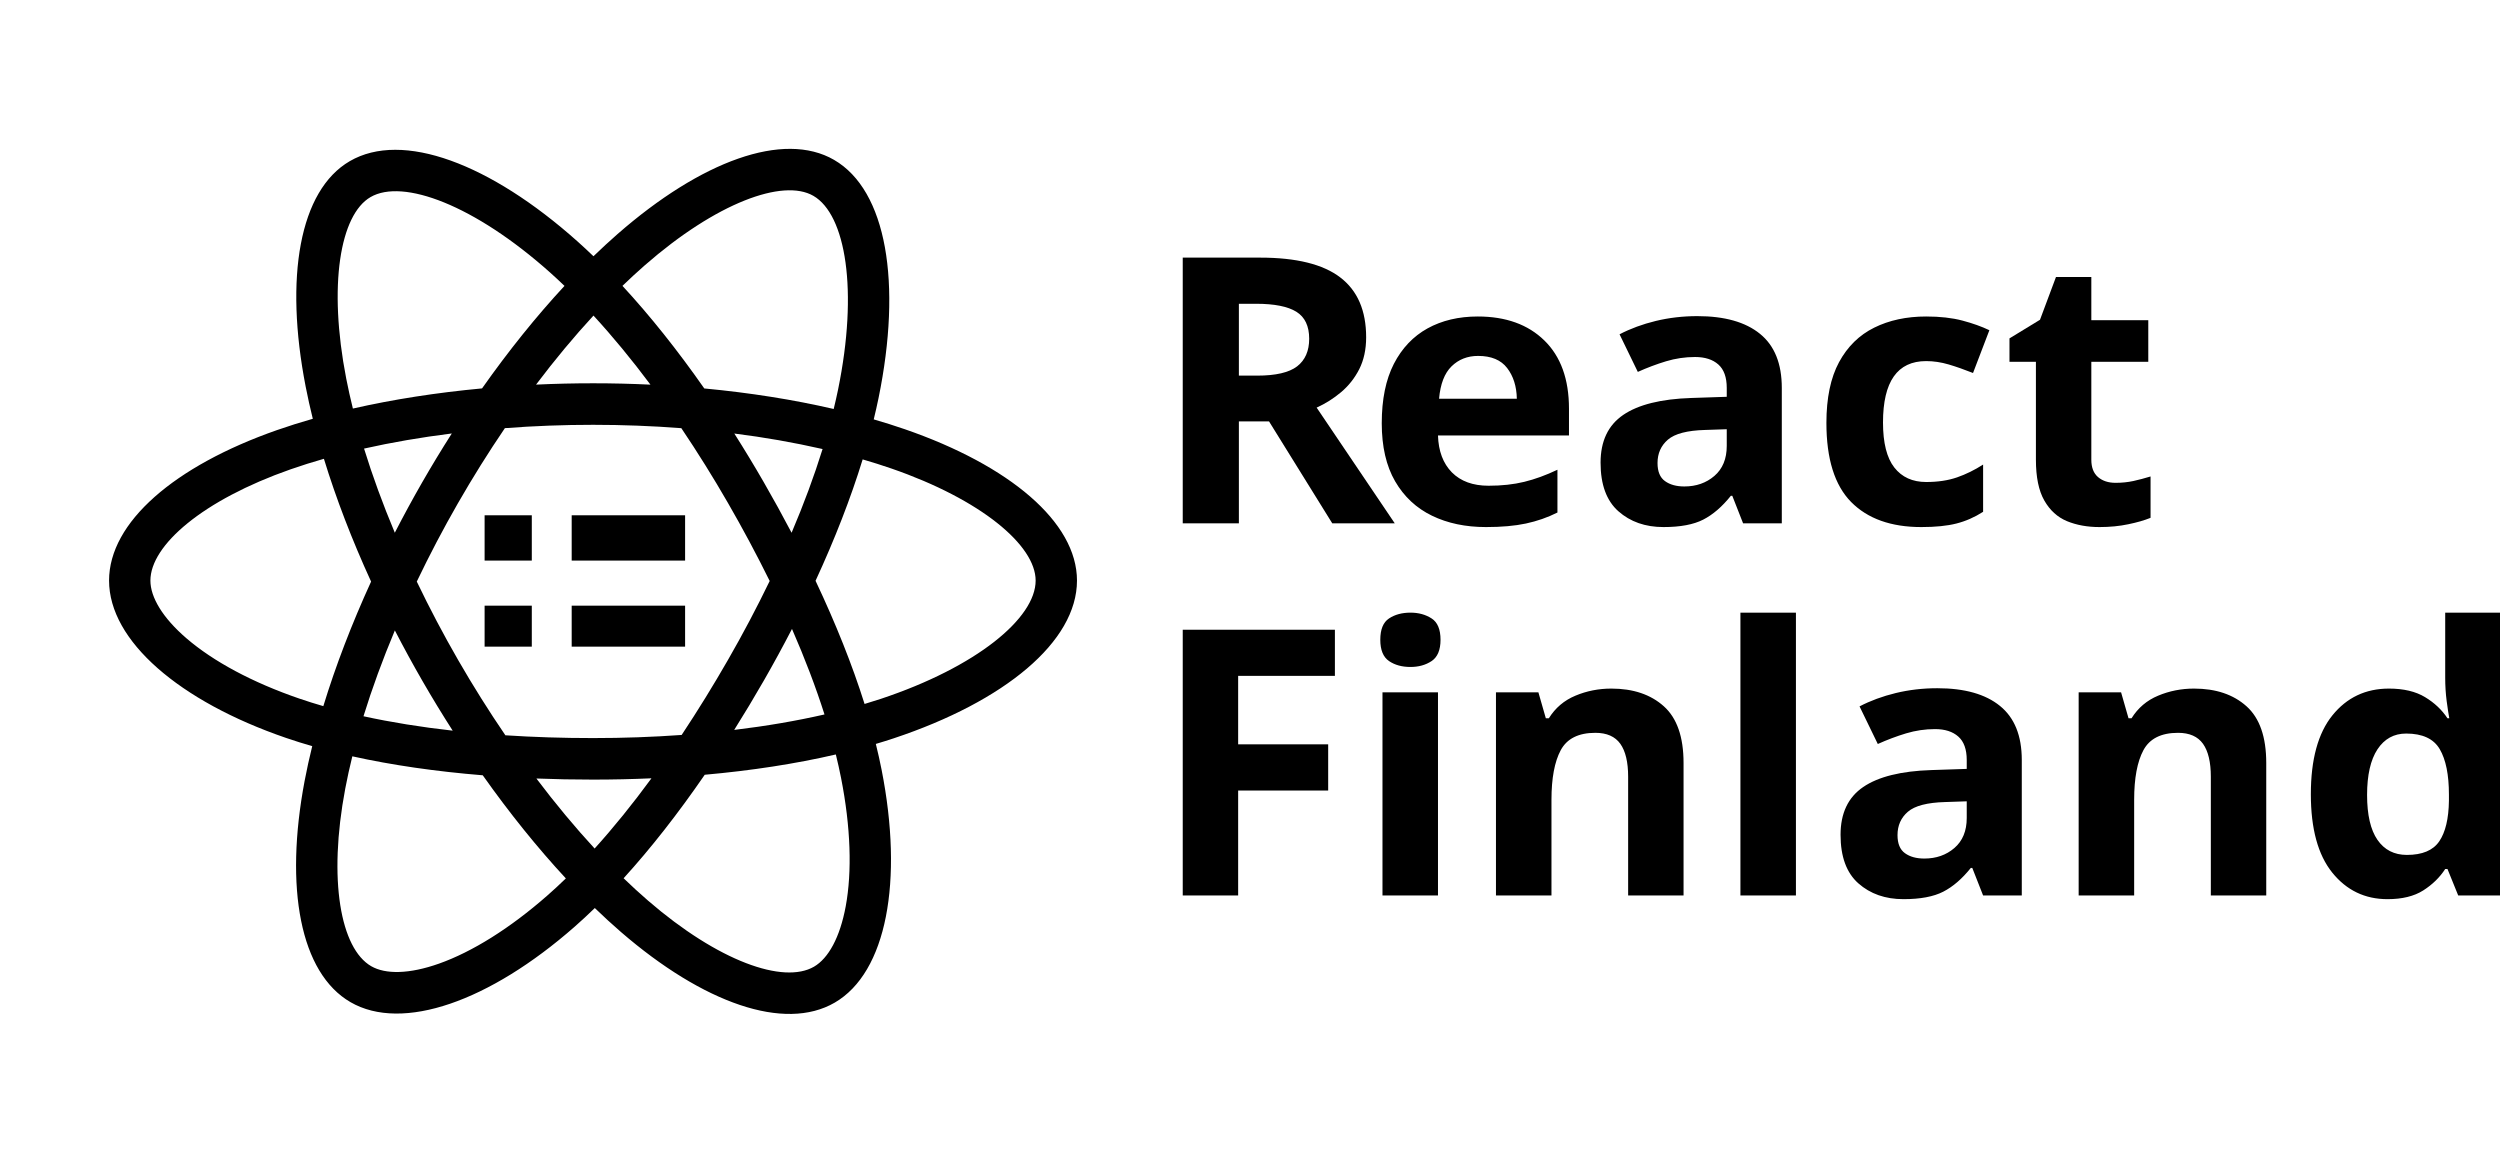
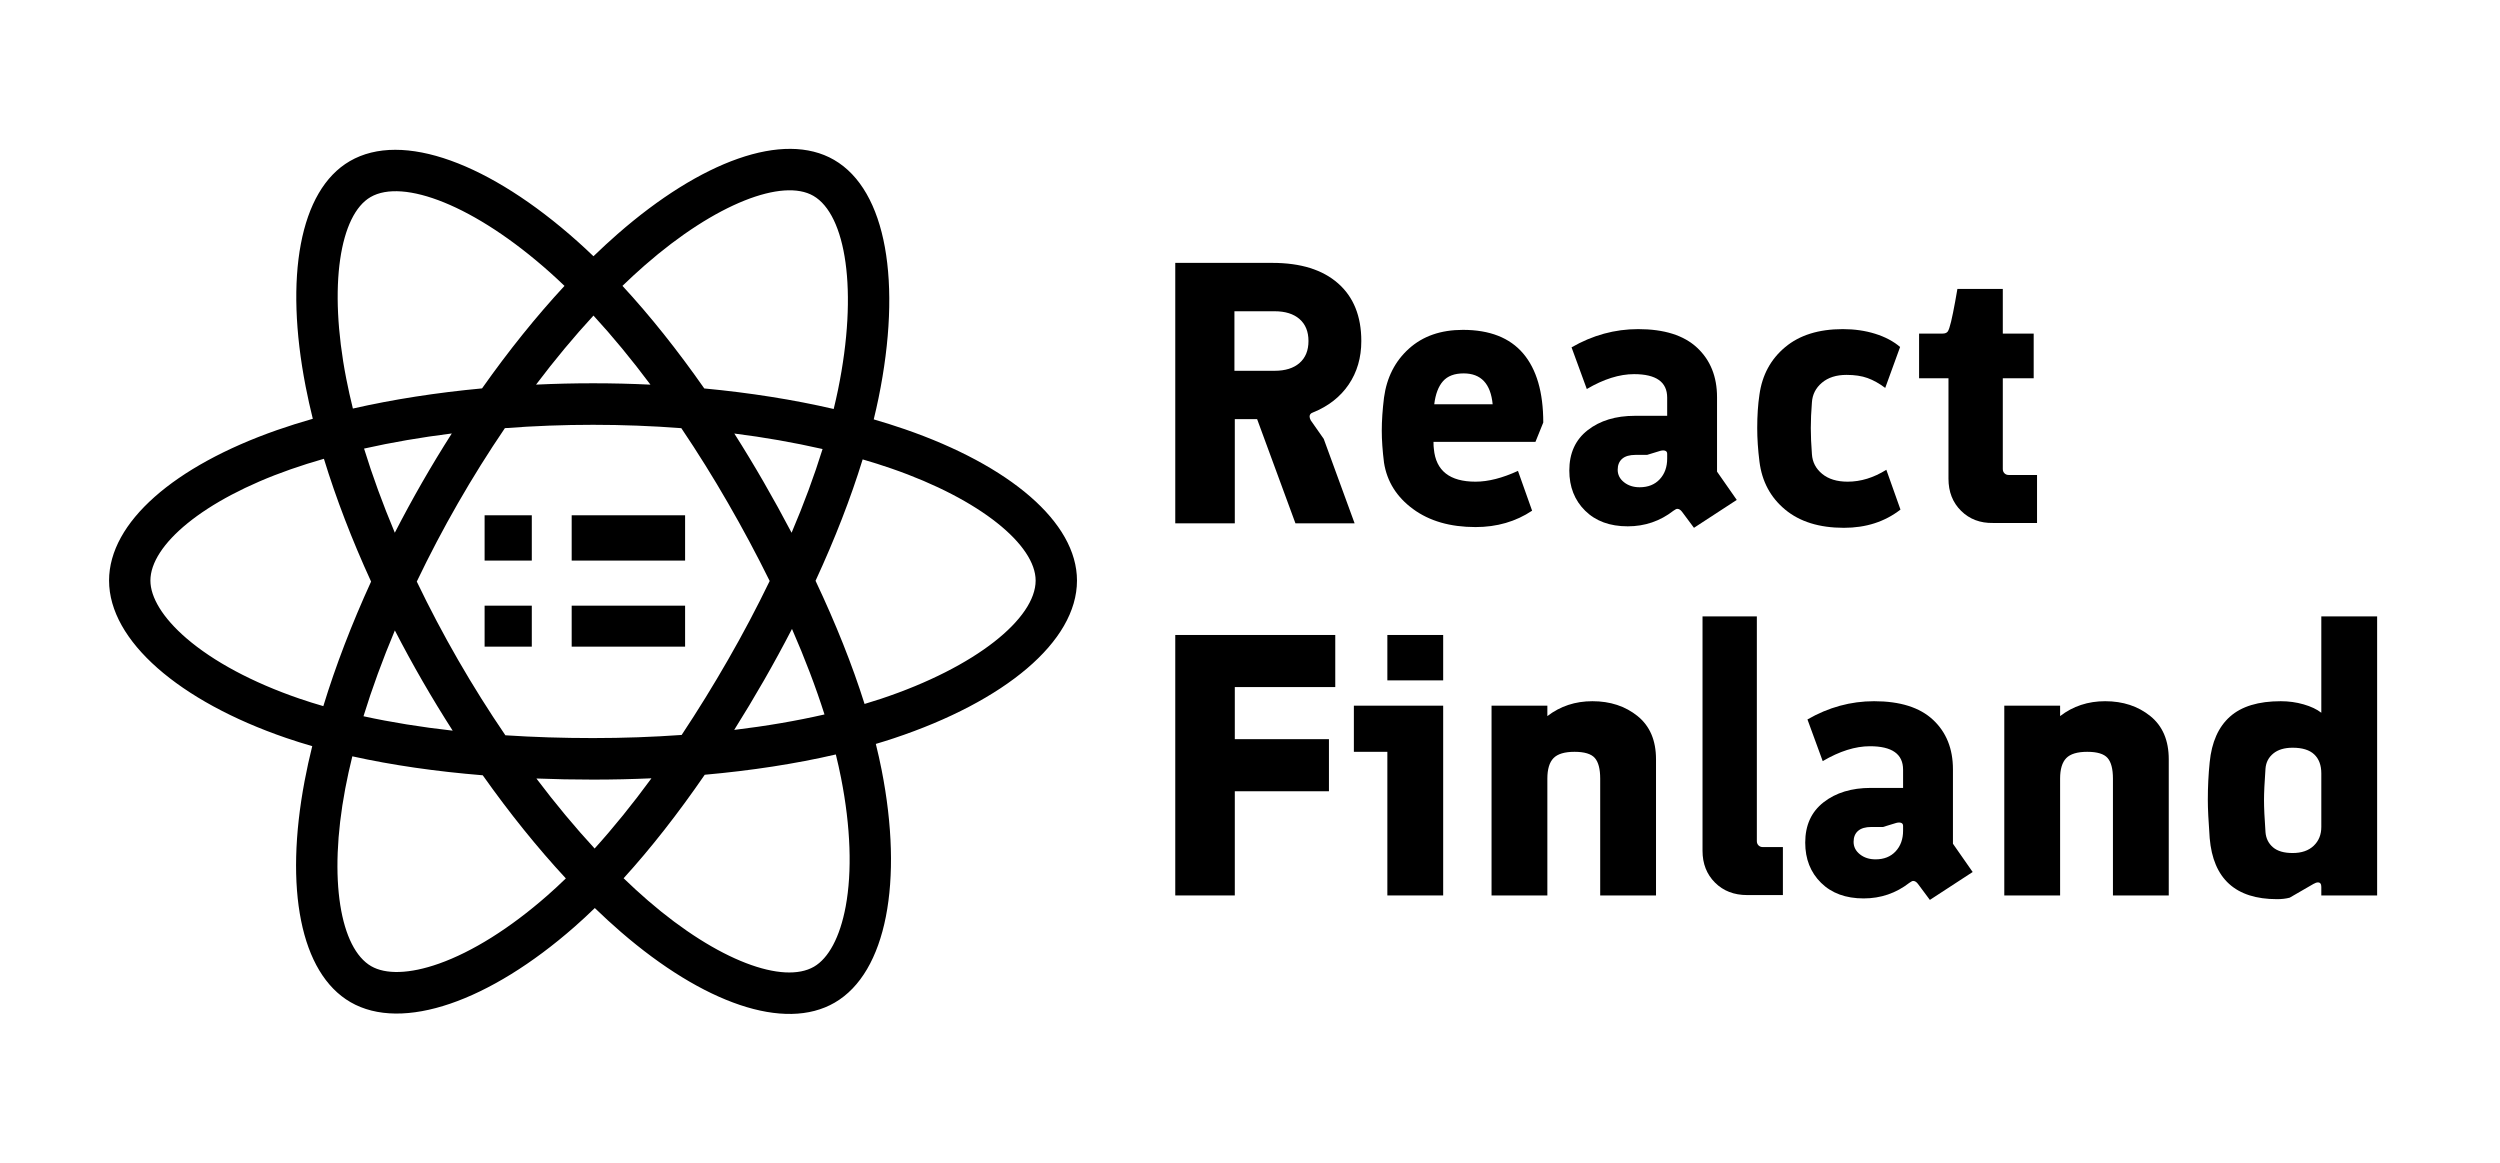
<svg xmlns="http://www.w3.org/2000/svg" width="100%" height="100%" viewBox="0 0 430 200" version="1.1" xml:space="preserve" style="fill-rule:evenodd;clip-rule:evenodd;stroke-linejoin:round;stroke-miterlimit:1.414;">
-   <g transform="matrix(1,0,0,1,291,323.438)">
-     <g id="a" transform="matrix(1.18916,0,0,1.18916,-272.241,-297.834)">
-       <path d="M110.602,39.129C112.116,39.566 113.618,40.042 115.109,40.555C130.229,45.784 140,53.975 140,62.444C140,71.276 129.558,79.912 113.508,85.254C112.66,85.536 111.791,85.807 110.905,86.07C111.215,87.316 111.495,88.57 111.744,89.83C114.913,105.906 112.473,119.121 104.963,123.487C97.693,127.715 85.941,123.562 74.043,113.277C72.749,112.156 71.487,110.999 70.258,109.808C69.307,110.734 68.333,111.636 67.337,112.513C55.053,123.299 42.438,127.774 34.922,123.421C27.645,119.204 25.358,106.904 28.286,91.412C28.606,89.728 28.973,88.054 29.386,86.392C28.114,86.027 26.852,85.63 25.6,85.202C10.161,79.902 0,71.16 0,62.444C0,54.005 9.466,45.869 24.288,40.678C25.999,40.082 27.726,39.537 29.469,39.042C29.085,37.498 28.74,35.944 28.435,34.383C25.363,18.618 27.525,6.019 34.821,1.776C42.431,-2.649 55.103,2.103 67.745,13.379C68.532,14.082 69.305,14.799 70.065,15.532C71.2,14.431 72.362,13.36 73.551,12.318C85.614,1.773 97.559,-2.639 104.862,1.592C112.479,6.004 114.71,19.406 111.298,36.041C111.085,37.075 110.853,38.104 110.602,39.129ZM109.276,80.289C110.064,80.055 110.847,79.809 111.627,79.551L111.628,79.551C125.485,74.938 134.02,67.881 134.02,62.444C134.02,57.34 126.117,50.716 113.162,46.236C111.786,45.762 110.398,45.322 109,44.916C107.278,50.516 104.979,56.43 102.186,62.474C105.112,68.664 107.504,74.655 109.276,80.29L109.276,80.289ZM106.55,109.557C107.478,104.533 107.278,98.105 105.877,90.997C105.652,89.857 105.399,88.722 105.12,87.594C99.32,88.941 92.927,89.927 86.158,90.53C82.311,96.125 78.368,101.164 74.423,105.499C75.566,106.606 76.74,107.681 77.943,108.723C88.119,117.519 97.554,120.853 101.966,118.288C104.04,117.082 105.716,114.072 106.55,109.557ZM37.91,118.216C39.985,119.417 43.418,119.374 47.729,117.845C52.526,116.142 57.969,112.759 63.401,107.989C64.311,107.189 65.2,106.366 66.069,105.522C61.981,101.115 57.924,96.082 54.051,90.607C47.267,90.054 40.919,89.137 35.185,87.863C34.801,89.41 34.46,90.967 34.162,92.533C31.659,105.78 33.494,115.658 37.91,118.216ZM11.206,70.804C15.07,74.127 20.708,77.174 27.535,79.517C28.678,79.908 29.83,80.27 30.991,80.604C32.759,74.813 35.09,68.732 37.899,62.59C35.126,56.538 32.828,50.553 31.076,44.829C29.455,45.289 27.848,45.797 26.257,46.352C13.581,50.792 5.98,57.323 5.98,62.444C5.98,64.85 7.734,67.816 11.206,70.804ZM37.817,6.976C33.42,9.532 31.673,19.722 34.304,33.23L34.304,33.229C34.588,34.681 34.909,36.126 35.266,37.562C41.061,36.243 47.364,35.259 53.948,34.646C57.788,29.202 61.808,24.207 65.874,19.82C65.186,19.158 64.486,18.508 63.774,17.872C52.858,8.136 42.5,4.252 37.817,6.976ZM90.437,41.176C91.906,43.49 93.326,45.834 94.694,48.209C96.085,50.621 97.427,53.061 98.721,55.527C100.492,51.363 101.996,47.301 103.202,43.417C98.986,42.46 94.726,41.712 90.436,41.176L90.437,41.176ZM78.306,34.104C75.588,30.467 72.826,27.115 70.066,24.114C67.266,27.15 64.479,30.497 61.759,34.1C67.272,33.841 72.793,33.842 78.306,34.104ZM41.33,55.523C43.852,50.611 46.603,45.82 49.574,41.165C45.136,41.722 40.876,42.455 36.882,43.353C38.099,47.293 39.589,51.373 41.33,55.523ZM36.8,82.068C40.793,82.941 45.117,83.638 49.702,84.152C46.688,79.453 43.896,74.614 41.337,69.652C39.558,73.891 38.035,78.058 36.799,82.068L36.8,82.068ZM61.809,91.072C64.57,94.728 67.398,98.126 70.232,101.199C72.972,98.169 75.725,94.765 78.452,91.043C75.675,91.167 72.854,91.231 70,91.231C67.222,91.231 64.49,91.178 61.809,91.072ZM103.48,81.808C102.227,77.866 100.649,73.721 98.778,69.436C97.48,71.95 96.126,74.434 94.718,76.888C93.333,79.302 91.9,81.687 90.42,84.044C95.038,83.488 99.42,82.738 103.48,81.808ZM82.82,84.772C85.176,81.217 87.416,77.586 89.537,73.886C91.677,70.164 93.683,66.367 95.553,62.503C93.664,58.677 91.651,54.914 89.518,51.219C87.397,47.534 85.147,43.925 82.772,40.399C74.278,39.753 65.747,39.752 57.252,40.395C54.853,43.927 52.589,47.549 50.464,51.252L50.464,51.25C48.338,54.954 46.352,58.736 44.509,62.588C48.216,70.311 52.5,77.743 57.324,84.822C61.406,85.088 65.644,85.224 70,85.224C74.374,85.224 78.667,85.07 82.82,84.772ZM105.441,34.828C108.386,20.465 106.563,9.513 101.875,6.797C97.473,4.247 87.813,7.815 77.477,16.85C76.379,17.812 75.306,18.801 74.257,19.817C78.259,24.147 82.245,29.151 86.092,34.654C92.696,35.276 99.003,36.278 104.811,37.624C105.038,36.696 105.247,35.764 105.441,34.828Z" />
-     </g>
-     <g id="b" transform="matrix(1.18916,0,0,1.18916,-207.648,-234.809)">
-       <path d="M0,0L6.826,0L6.826,6.552L0,6.552L0,0ZM0,13.073L0,19L6.826,19L6.826,13.073L0,13.073ZM12.595,13.073L12.595,19L29,19L29,13.073L12.595,13.073ZM29,6.552L29,0L12.595,0L12.595,6.552L29,6.552Z" />
-     </g>
-     <g transform="matrix(1,0,0,1,-397.323,-290.892)">
-       <text x="303.989px" y="57.471px" style="font-family:'Finlandica-Bold', 'Finlandica';font-weight:700;font-size:64px;">R<tspan x="341.109px 374.005px 405.685px " y="57.471px 57.471px 57.471px ">eac</tspan>t</text>
-       <text x="303.989px" y="121.471px" style="font-family:'Finlandica-Bold', 'Finlandica';font-weight:700;font-size:64px;">Finland</text>
+   <g>
+     <path id="a" d="M150.282,72.134c1.8,0.52 3.587,1.086 5.36,1.696c17.98,6.218 29.599,15.958 29.599,26.029c0,10.503 -12.417,20.773 -31.503,27.125c-1.009,0.335 -2.042,0.658 -3.096,0.97c0.369,1.482 0.702,2.973 0.998,4.472c3.769,19.116 0.867,34.831 -8.064,40.023c-8.645,5.028 -22.62,0.089 -36.768,-12.141c-1.539,-1.333 -3.04,-2.709 -4.501,-4.125c-1.131,1.101 -2.289,2.173 -3.474,3.216c-14.607,12.826 -29.608,18.148 -38.546,12.972c-8.654,-5.015 -11.373,-19.642 -7.891,-38.064c0.38,-2.003 0.817,-3.993 1.308,-5.97c-1.513,-0.434 -3.014,-0.906 -4.502,-1.415c-18.36,-6.302 -30.443,-16.698 -30.443,-27.063c0,-10.035 11.257,-19.71 28.882,-25.883c2.035,-0.708 4.089,-1.357 6.161,-1.945c-0.456,-1.836 -0.866,-3.684 -1.229,-5.54c-3.653,-18.747 -1.082,-33.73 7.594,-38.775c9.049,-5.262 24.118,0.389 39.151,13.798c0.936,0.835 1.856,1.688 2.759,2.56c1.35,-1.309 2.732,-2.583 4.146,-3.822c14.344,-12.54 28.549,-17.786 37.233,-12.755c9.058,5.247 11.711,21.184 7.654,40.965c-0.254,1.229 -0.529,2.453 -0.828,3.672Zm-1.577,48.946c0.937,-0.278 1.869,-0.57 2.796,-0.878l0.001,0c16.478,-5.485 26.628,-13.877 26.628,-20.343c0,-6.069 -9.398,-13.946 -24.804,-19.273c-1.636,-0.564 -3.286,-1.088 -4.949,-1.57c-2.048,6.659 -4.782,13.692 -8.103,20.879c3.48,7.361 6.324,14.485 8.431,21.186l0,-0.001Zm-3.241,34.804c1.103,-5.974 0.865,-13.618 -0.801,-22.071c-0.268,-1.355 -0.568,-2.705 -0.9,-4.046c-6.897,1.601 -14.499,2.774 -22.549,3.491c-4.574,6.653 -9.263,12.646 -13.954,17.801c1.359,1.316 2.755,2.594 4.185,3.833c12.101,10.46 23.321,14.425 28.568,11.375c2.466,-1.435 4.459,-5.014 5.451,-10.383Zm-81.624,10.297c2.468,1.428 6.55,1.377 11.676,-0.441c5.705,-2.025 12.177,-6.048 18.637,-11.721c1.082,-0.951 2.139,-1.929 3.172,-2.933c-4.861,-5.241 -9.685,-11.226 -14.291,-17.736c-8.067,-0.658 -15.616,-1.748 -22.434,-3.263c-0.457,1.839 -0.863,3.691 -1.217,5.553c-2.976,15.753 -0.794,27.499 4.457,30.541Zm-31.755,-56.38c4.595,3.951 11.299,7.575 19.418,10.361c1.359,0.465 2.729,0.895 4.109,1.292c2.103,-6.886 4.875,-14.117 8.215,-21.421c-3.298,-7.197 -6.03,-14.314 -8.114,-21.121c-1.927,0.548 -3.838,1.152 -5.73,1.812c-15.074,5.279 -24.113,13.046 -24.113,19.135c0,2.862 2.086,6.389 6.215,9.942Zm31.644,-75.902c-5.228,3.04 -7.306,15.157 -4.177,31.22l0,-0.001c0.338,1.727 0.72,3.445 1.144,5.153c6.891,-1.569 14.386,-2.739 22.216,-3.468c4.566,-6.473 9.346,-12.413 14.182,-17.63c-0.819,-0.787 -1.651,-1.56 -2.498,-2.317c-12.98,-11.577 -25.298,-16.196 -30.867,-12.957Zm62.574,40.669c1.747,2.752 3.435,5.54 5.062,8.364c1.654,2.868 3.25,5.77 4.789,8.702c2.106,-4.952 3.894,-9.782 5.328,-14.401c-5.013,-1.138 -10.079,-2.027 -15.18,-2.665l0.001,0Zm-14.426,-8.409c-3.232,-4.325 -6.516,-8.311 -9.799,-11.88c-3.329,3.61 -6.643,7.59 -9.878,11.875c6.556,-0.308 13.121,-0.307 19.677,0.005Zm-43.97,25.47c2.999,-5.841 6.271,-11.539 9.803,-17.074c-5.277,0.663 -10.343,1.534 -15.092,2.602c1.447,4.686 3.219,9.537 5.289,14.472Zm-5.387,31.566c4.748,1.039 9.89,1.867 15.343,2.479c-3.585,-5.589 -6.905,-11.343 -9.948,-17.243c-2.115,5.041 -3.926,9.996 -5.396,14.764l0.001,0Zm29.74,10.708c3.283,4.347 6.646,8.388 10.016,12.042c3.258,-3.603 6.532,-7.651 9.775,-12.077c-3.303,0.148 -6.657,0.224 -10.051,0.224c-3.303,0 -6.552,-0.063 -9.74,-0.189Zm49.553,-11.017c-1.49,-4.687 -3.367,-9.616 -5.591,-14.712c-1.544,2.989 -3.154,5.944 -4.828,8.862c-1.648,2.87 -3.352,5.707 -5.111,8.509c5.491,-0.661 10.702,-1.553 15.53,-2.659Zm-24.568,3.525c2.802,-4.228 5.466,-8.545 7.988,-12.945c2.544,-4.426 4.93,-8.941 7.153,-13.536c-2.246,-4.55 -4.639,-9.025 -7.176,-13.419c-2.522,-4.382 -5.198,-8.673 -8.022,-12.867c-10.101,-0.767 -20.246,-0.769 -30.347,-0.004c-2.853,4.2 -5.546,8.506 -8.072,12.91l0,-0.002c-2.529,4.404 -4.891,8.901 -7.082,13.483c4.409,9.183 9.503,18.021 15.239,26.439c4.854,0.317 9.894,0.478 15.074,0.478c5.201,0 10.306,-0.183 15.245,-0.537Zm26.9,-59.391c3.502,-17.08 1.334,-30.104 -4.241,-33.333c-5.234,-3.033 -16.722,1.21 -29.013,11.954c-1.305,1.144 -2.582,2.321 -3.829,3.528c4.759,5.149 9.499,11.1 14.074,17.644c7.853,0.739 15.353,1.931 22.26,3.532c0.27,-1.104 0.518,-2.212 0.749,-3.325Z" />
+     <path id="b" d="M83.352,88.629l8.117,0l0,7.791l-8.117,0l0,-7.791Zm0,15.546l0,7.048l8.117,0l0,-7.048l-8.117,0Zm14.977,0l0,7.048l19.508,0l0,-7.048l-19.508,0Zm19.508,-7.755l0,-7.791l-19.508,0l0,7.791l19.508,0Z" />
+     <g transform="matrix(1,0,0,1,-106.323,32.5453)">
+       <path d="M308.469,12.671l16.704,0c4.864,0 8.629,1.173 11.296,3.52c2.666,2.346 4,5.653 4,9.92c0,2.858 -0.726,5.354 -2.176,7.488c-1.451,2.133 -3.499,3.733 -6.144,4.8c-0.384,0.128 -0.576,0.362 -0.576,0.704c0,0.17 0.064,0.384 0.192,0.64l2.24,3.2l5.312,14.528l-10.176,0l-6.592,-17.92l-3.84,0l0,17.92l-10.24,0l0,-44.8Zm17.088,18.56c1.834,0 3.264,-0.448 4.288,-1.344c1.024,-0.896 1.536,-2.155 1.536,-3.776c0,-1.622 -0.512,-2.88 -1.536,-3.776c-1.024,-0.896 -2.454,-1.344 -4.288,-1.344l-6.912,0l0,10.24l6.912,0Z" style="fill-rule:nonzero;" />
+       <path d="M370.421,43.455l-17.536,0c0,0.554 0.021,0.96 0.064,1.216c0.341,3.754 2.73,5.632 7.168,5.632c2.176,0 4.608,-0.619 7.296,-1.856l2.432,6.848c-2.816,1.877 -6.059,2.816 -9.728,2.816c-4.352,0 -7.936,-1.035 -10.752,-3.104c-2.816,-2.07 -4.48,-4.726 -4.992,-7.968c-0.256,-2.048 -0.384,-3.883 -0.384,-5.504c0,-1.707 0.128,-3.606 0.384,-5.696c0.469,-3.456 1.898,-6.262 4.288,-8.416c2.389,-2.155 5.482,-3.232 9.28,-3.232c4.608,0 8.064,1.354 10.368,4.064c2.304,2.709 3.456,6.666 3.456,11.872l-1.344,3.328Zm-7.36,-6.464c-0.342,-3.542 -2.006,-5.312 -4.992,-5.312c-1.579,0 -2.763,0.448 -3.552,1.344c-0.79,0.896 -1.291,2.218 -1.504,3.968l10.048,0Z" style="fill-rule:nonzero;" />
+       <path d="M395.637,55.487c-0.256,-0.342 -0.534,-0.512 -0.832,-0.512c-0.128,0 -0.342,0.106 -0.64,0.32c-2.304,1.792 -4.928,2.688 -7.872,2.688c-3.072,0 -5.515,-0.896 -7.328,-2.688c-1.814,-1.792 -2.72,-4.096 -2.72,-6.912c0,-2.987 1.056,-5.302 3.168,-6.944c2.112,-1.643 4.81,-2.464 8.096,-2.464l5.568,0l0,-3.136c0,-2.688 -1.899,-4.032 -5.696,-4.032c-2.518,0 -5.227,0.853 -8.128,2.56l-2.624,-7.168c3.626,-2.091 7.445,-3.136 11.456,-3.136c4.48,0 7.861,1.066 10.144,3.2c2.282,2.133 3.424,4.97 3.424,8.512l0,12.8l3.392,4.864l-7.36,4.8l-2.048,-2.752Zm-7.296,-4.224c1.45,0 2.602,-0.459 3.456,-1.376c0.853,-0.918 1.28,-2.102 1.28,-3.552l0,-0.832c0,-0.256 -0.107,-0.427 -0.32,-0.512c-0.214,-0.086 -0.491,-0.086 -0.832,0l-2.304,0.704l-1.984,0c-1.024,0 -1.792,0.224 -2.304,0.672c-0.512,0.448 -0.768,1.077 -0.768,1.888c0,0.853 0.362,1.568 1.088,2.144c0.725,0.576 1.621,0.864 2.688,0.864Z" style="fill-rule:nonzero;" />
+       <path d="M423.477,58.239c-4.224,0 -7.595,-1.046 -10.112,-3.136c-2.518,-2.091 -3.99,-4.843 -4.416,-8.256c-0.256,-2.048 -0.384,-3.968 -0.384,-5.76c0,-2.134 0.128,-4.054 0.384,-5.76c0.469,-3.371 1.941,-6.091 4.416,-8.16c2.474,-2.07 5.781,-3.104 9.92,-3.104c2.005,0 3.861,0.266 5.568,0.8c1.706,0.533 3.136,1.29 4.288,2.272l-2.56,7.04c-1.024,-0.768 -2.038,-1.334 -3.04,-1.696c-1.003,-0.363 -2.208,-0.544 -3.616,-0.544c-1.75,0 -3.158,0.448 -4.224,1.344c-1.067,0.896 -1.643,2.026 -1.728,3.392c-0.128,1.578 -0.192,3.05 -0.192,4.416c0,1.322 0.064,2.816 0.192,4.48c0.085,1.365 0.672,2.496 1.76,3.392c1.088,0.896 2.549,1.344 4.384,1.344c2.261,0 4.48,-0.683 6.656,-2.048l2.432,6.848c-2.688,2.09 -5.931,3.136 -9.728,3.136Z" style="fill-rule:nonzero;" />
+       <path d="M449.141,57.407c-2.219,0.042 -4.054,-0.651 -5.504,-2.08c-1.451,-1.43 -2.176,-3.275 -2.176,-5.536l0,-17.28l-5.056,0l0,-7.68l4.032,0c0.426,0 0.725,-0.118 0.896,-0.352c0.17,-0.235 0.362,-0.8 0.576,-1.696c0.213,-0.896 0.448,-2.048 0.704,-3.456l0.384,-2.176l7.808,0l0,7.68l5.312,0l0,7.68l-5.312,0l0,15.616c0,0.298 0.096,0.544 0.288,0.736c0.192,0.192 0.437,0.288 0.736,0.288l4.864,0l0,8.256l-7.552,0Z" style="fill-rule:nonzero;" />
+       <path d="M308.469,76.671l27.52,0l0,8.96l-17.28,0l0,8.96l16.192,0l0,8.96l-16.192,0l0,17.92l-10.24,0l0,-44.8Z" style="fill-rule:nonzero;" />
+       <path d="M344.949,76.671l9.6,0l0,7.808l-9.6,0l0,-7.808Zm0,20.096l-5.76,0l0,-7.936l15.36,0l0,32.64l-9.6,0l0,-24.704Z" style="fill-rule:nonzero;" />
+       <path d="M362.869,88.831l9.6,0l0,1.792c2.218,-1.707 4.8,-2.56 7.744,-2.56c3.072,0 5.664,0.853 7.776,2.56c2.112,1.706 3.168,4.181 3.168,7.424l0,23.424l-9.6,0l0,-20.096c0,-1.664 -0.31,-2.848 -0.928,-3.552c-0.619,-0.704 -1.782,-1.056 -3.488,-1.056c-1.707,0 -2.912,0.362 -3.616,1.088c-0.704,0.725 -1.056,1.898 -1.056,3.52l0,20.096l-9.6,0l0,-32.64Z" style="fill-rule:nonzero;" />
+       <path d="M406.837,121.407c-2.262,0 -4.107,-0.715 -5.536,-2.144c-1.43,-1.43 -2.144,-3.254 -2.144,-5.472l0,-40.32l9.344,0l0,38.656c0,0.298 0.096,0.544 0.288,0.736c0.192,0.192 0.437,0.288 0.736,0.288l3.456,0l0,8.256l-6.144,0Z" style="fill-rule:nonzero;" />
+       <path d="M436.213,119.487c-0.256,-0.342 -0.534,-0.512 -0.832,-0.512c-0.128,0 -0.342,0.106 -0.64,0.32c-2.304,1.792 -4.928,2.688 -7.872,2.688c-3.072,0 -5.515,-0.896 -7.328,-2.688c-1.814,-1.792 -2.72,-4.096 -2.72,-6.912c0,-2.987 1.056,-5.302 3.168,-6.944c2.112,-1.643 4.81,-2.464 8.096,-2.464l5.568,0l0,-3.136c0,-2.688 -1.899,-4.032 -5.696,-4.032c-2.518,0 -5.227,0.853 -8.128,2.56l-2.624,-7.168c3.626,-2.091 7.445,-3.136 11.456,-3.136c4.48,0 7.861,1.066 10.144,3.2c2.282,2.133 3.424,4.97 3.424,8.512l0,12.8l3.392,4.864l-7.36,4.8l-2.048,-2.752Zm-7.296,-4.224c1.45,0 2.602,-0.459 3.456,-1.376c0.853,-0.918 1.28,-2.102 1.28,-3.552l0,-0.832c0,-0.256 -0.107,-0.427 -0.32,-0.512c-0.214,-0.086 -0.491,-0.086 -0.832,0l-2.304,0.704l-1.984,0c-1.024,0 -1.792,0.224 -2.304,0.672c-0.512,0.448 -0.768,1.077 -0.768,1.888c0,0.853 0.362,1.568 1.088,2.144c0.725,0.576 1.621,0.864 2.688,0.864Z" style="fill-rule:nonzero;" />
+       <path d="M451.061,88.831l9.6,0l0,1.792c2.218,-1.707 4.8,-2.56 7.744,-2.56c3.072,0 5.664,0.853 7.776,2.56c2.112,1.706 3.168,4.181 3.168,7.424l0,23.424l-9.6,0l0,-20.096c0,-1.664 -0.31,-2.848 -0.928,-3.552c-0.619,-0.704 -1.782,-1.056 -3.488,-1.056c-1.707,0 -2.912,0.362 -3.616,1.088c-0.704,0.725 -1.056,1.898 -1.056,3.52l0,20.096l-9.6,0l0,-32.64Z" style="fill-rule:nonzero;" />
+       <path d="M497.973,122.111c-7.126,0 -10.987,-3.499 -11.584,-10.496c-0.214,-2.902 -0.32,-5.099 -0.32,-6.592c0,-2.219 0.106,-4.374 0.32,-6.464c0.341,-3.456 1.504,-6.07 3.488,-7.84c1.984,-1.771 4.896,-2.656 8.736,-2.656c1.365,0 2.677,0.181 3.936,0.544c1.258,0.362 2.272,0.842 3.04,1.44l0,-16.576l9.6,0l0,48l-9.6,0l0,-1.472c0,-0.512 -0.192,-0.768 -0.576,-0.768c-0.214,0 -0.47,0.085 -0.768,0.256l-4.096,2.368c-0.64,0.17 -1.366,0.256 -2.176,0.256Zm2.688,-7.936c1.536,0 2.741,-0.416 3.616,-1.248c0.874,-0.832 1.312,-1.91 1.312,-3.232l0,-9.216c0,-1.408 -0.406,-2.496 -1.216,-3.264c-0.811,-0.768 -2.048,-1.152 -3.712,-1.152c-1.408,0 -2.518,0.33 -3.328,0.992c-0.811,0.661 -1.259,1.525 -1.344,2.592c-0.171,2.389 -0.256,4.202 -0.256,5.44c0,1.28 0.085,3.114 0.256,5.504c0.085,1.066 0.512,1.93 1.28,2.592c0.768,0.661 1.898,0.992 3.392,0.992Z" style="fill-rule:nonzero;" />
    </g>
  </g>
</svg>
